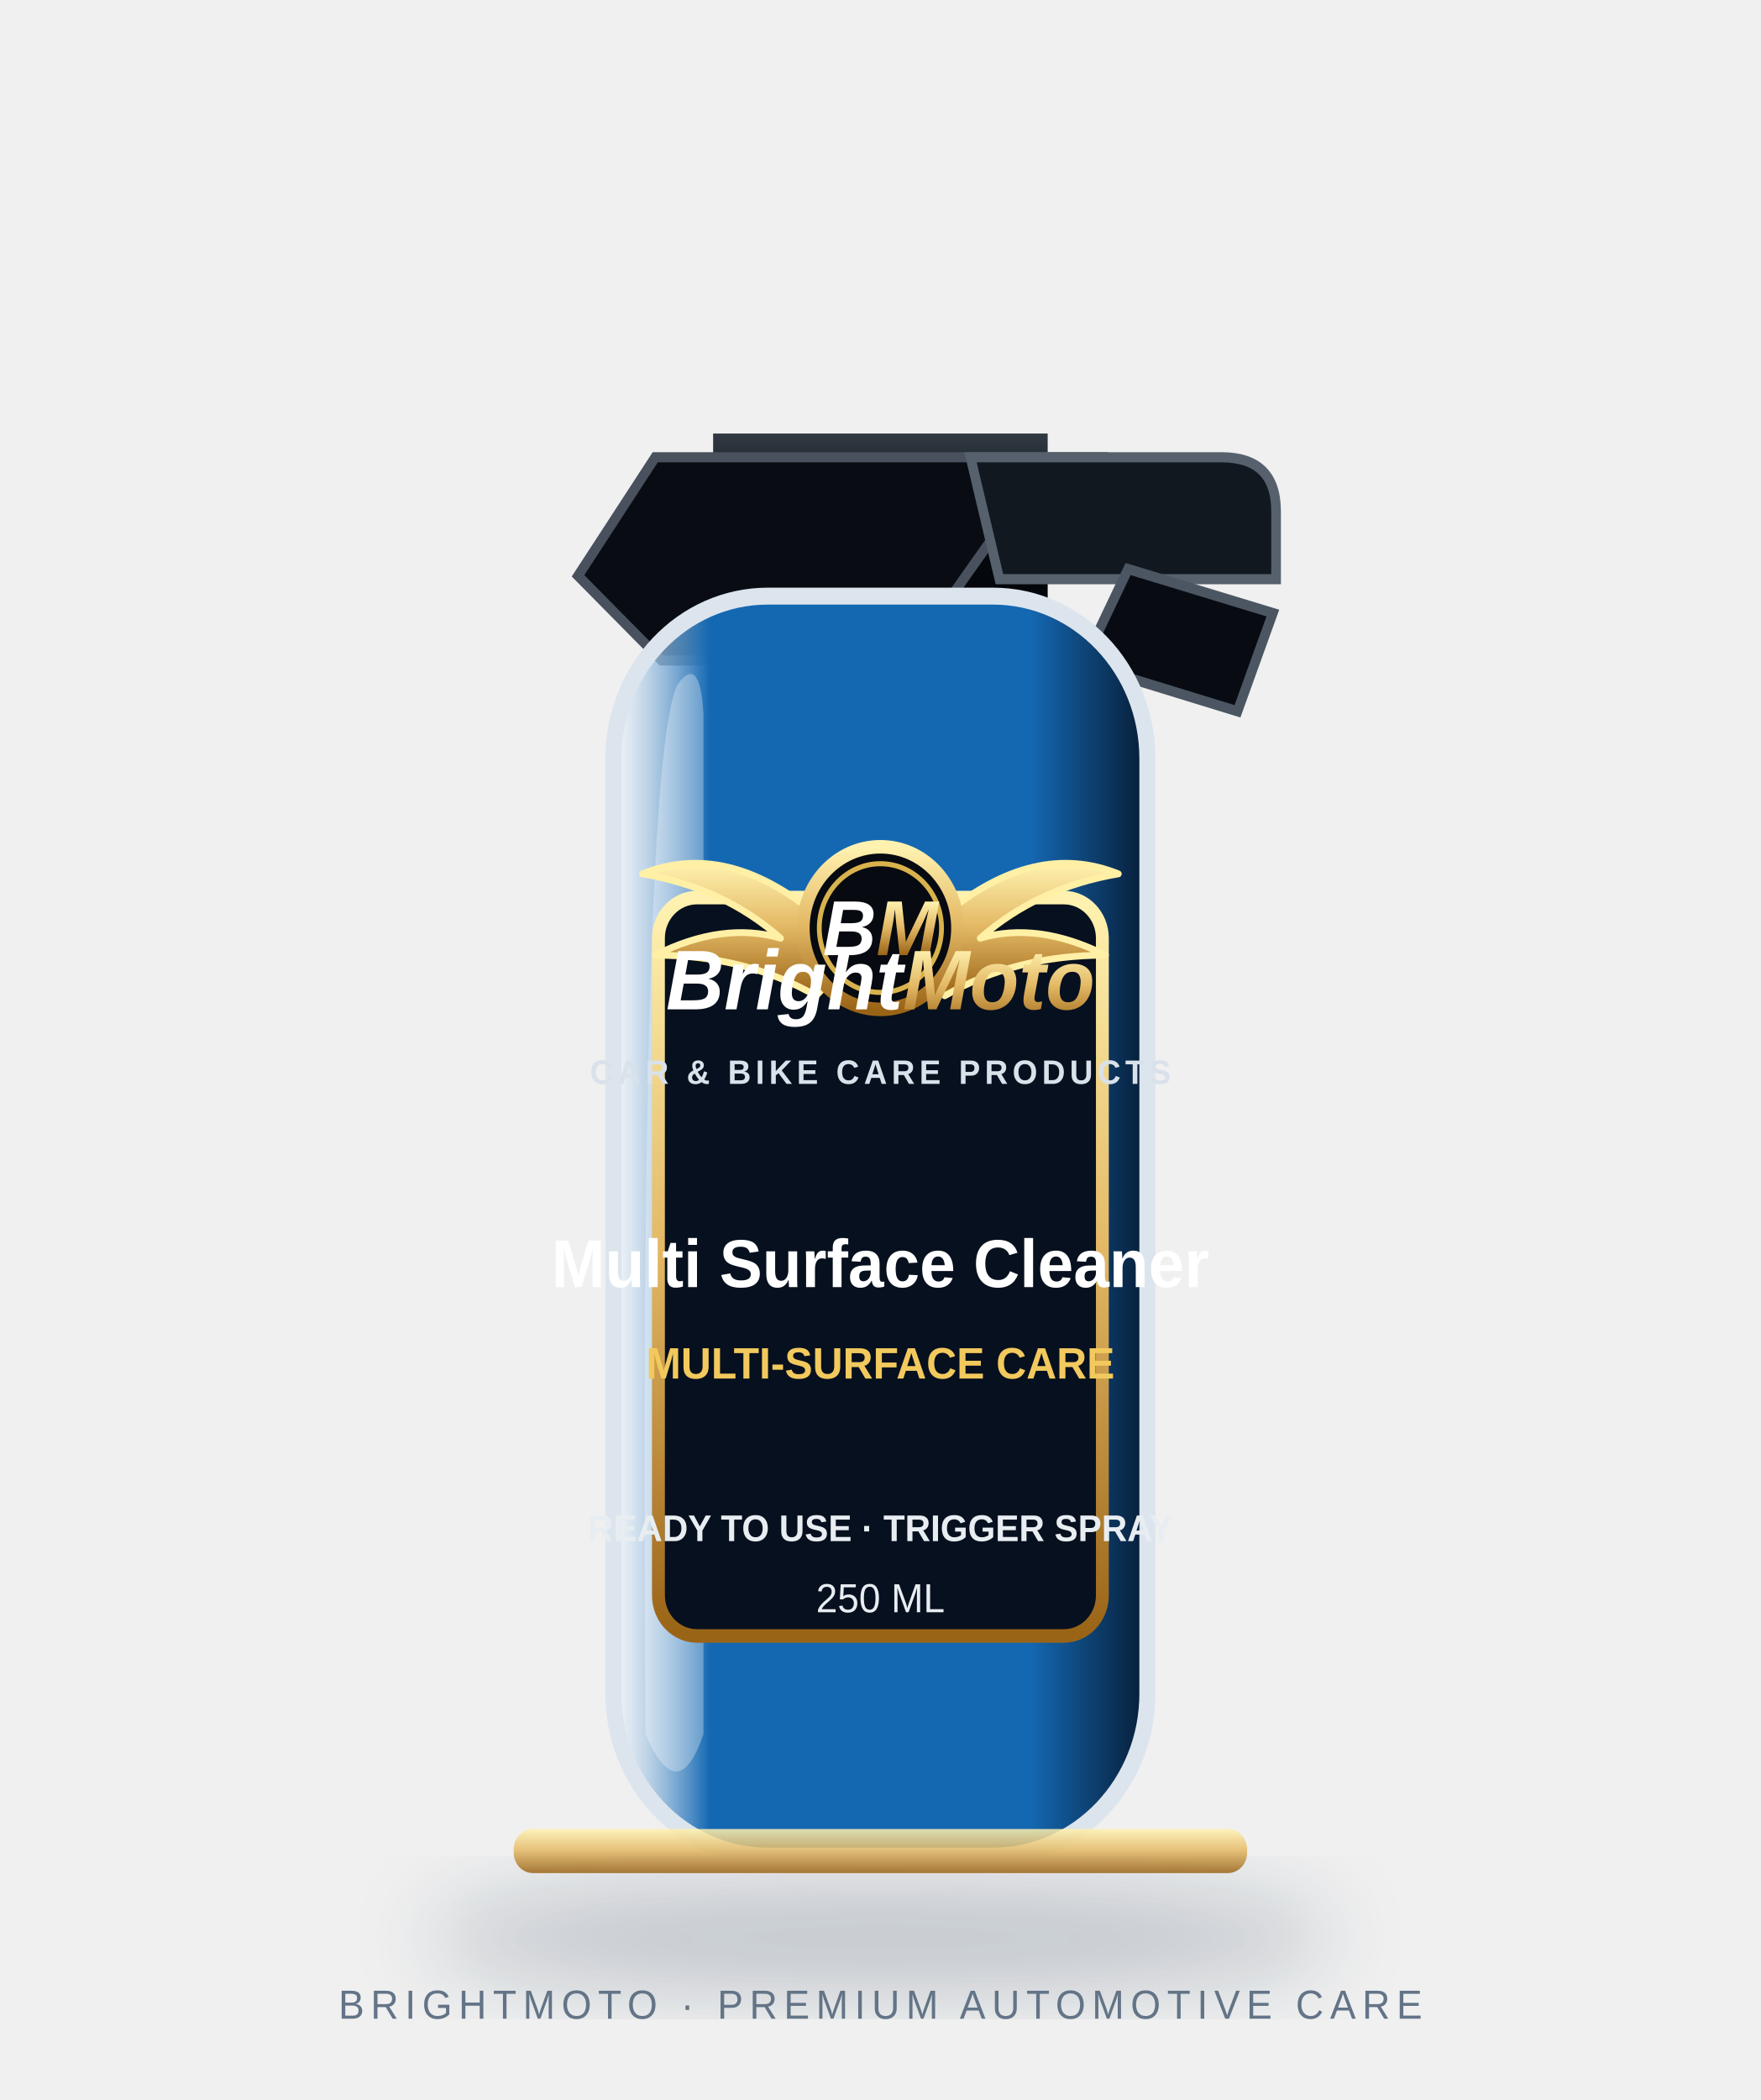
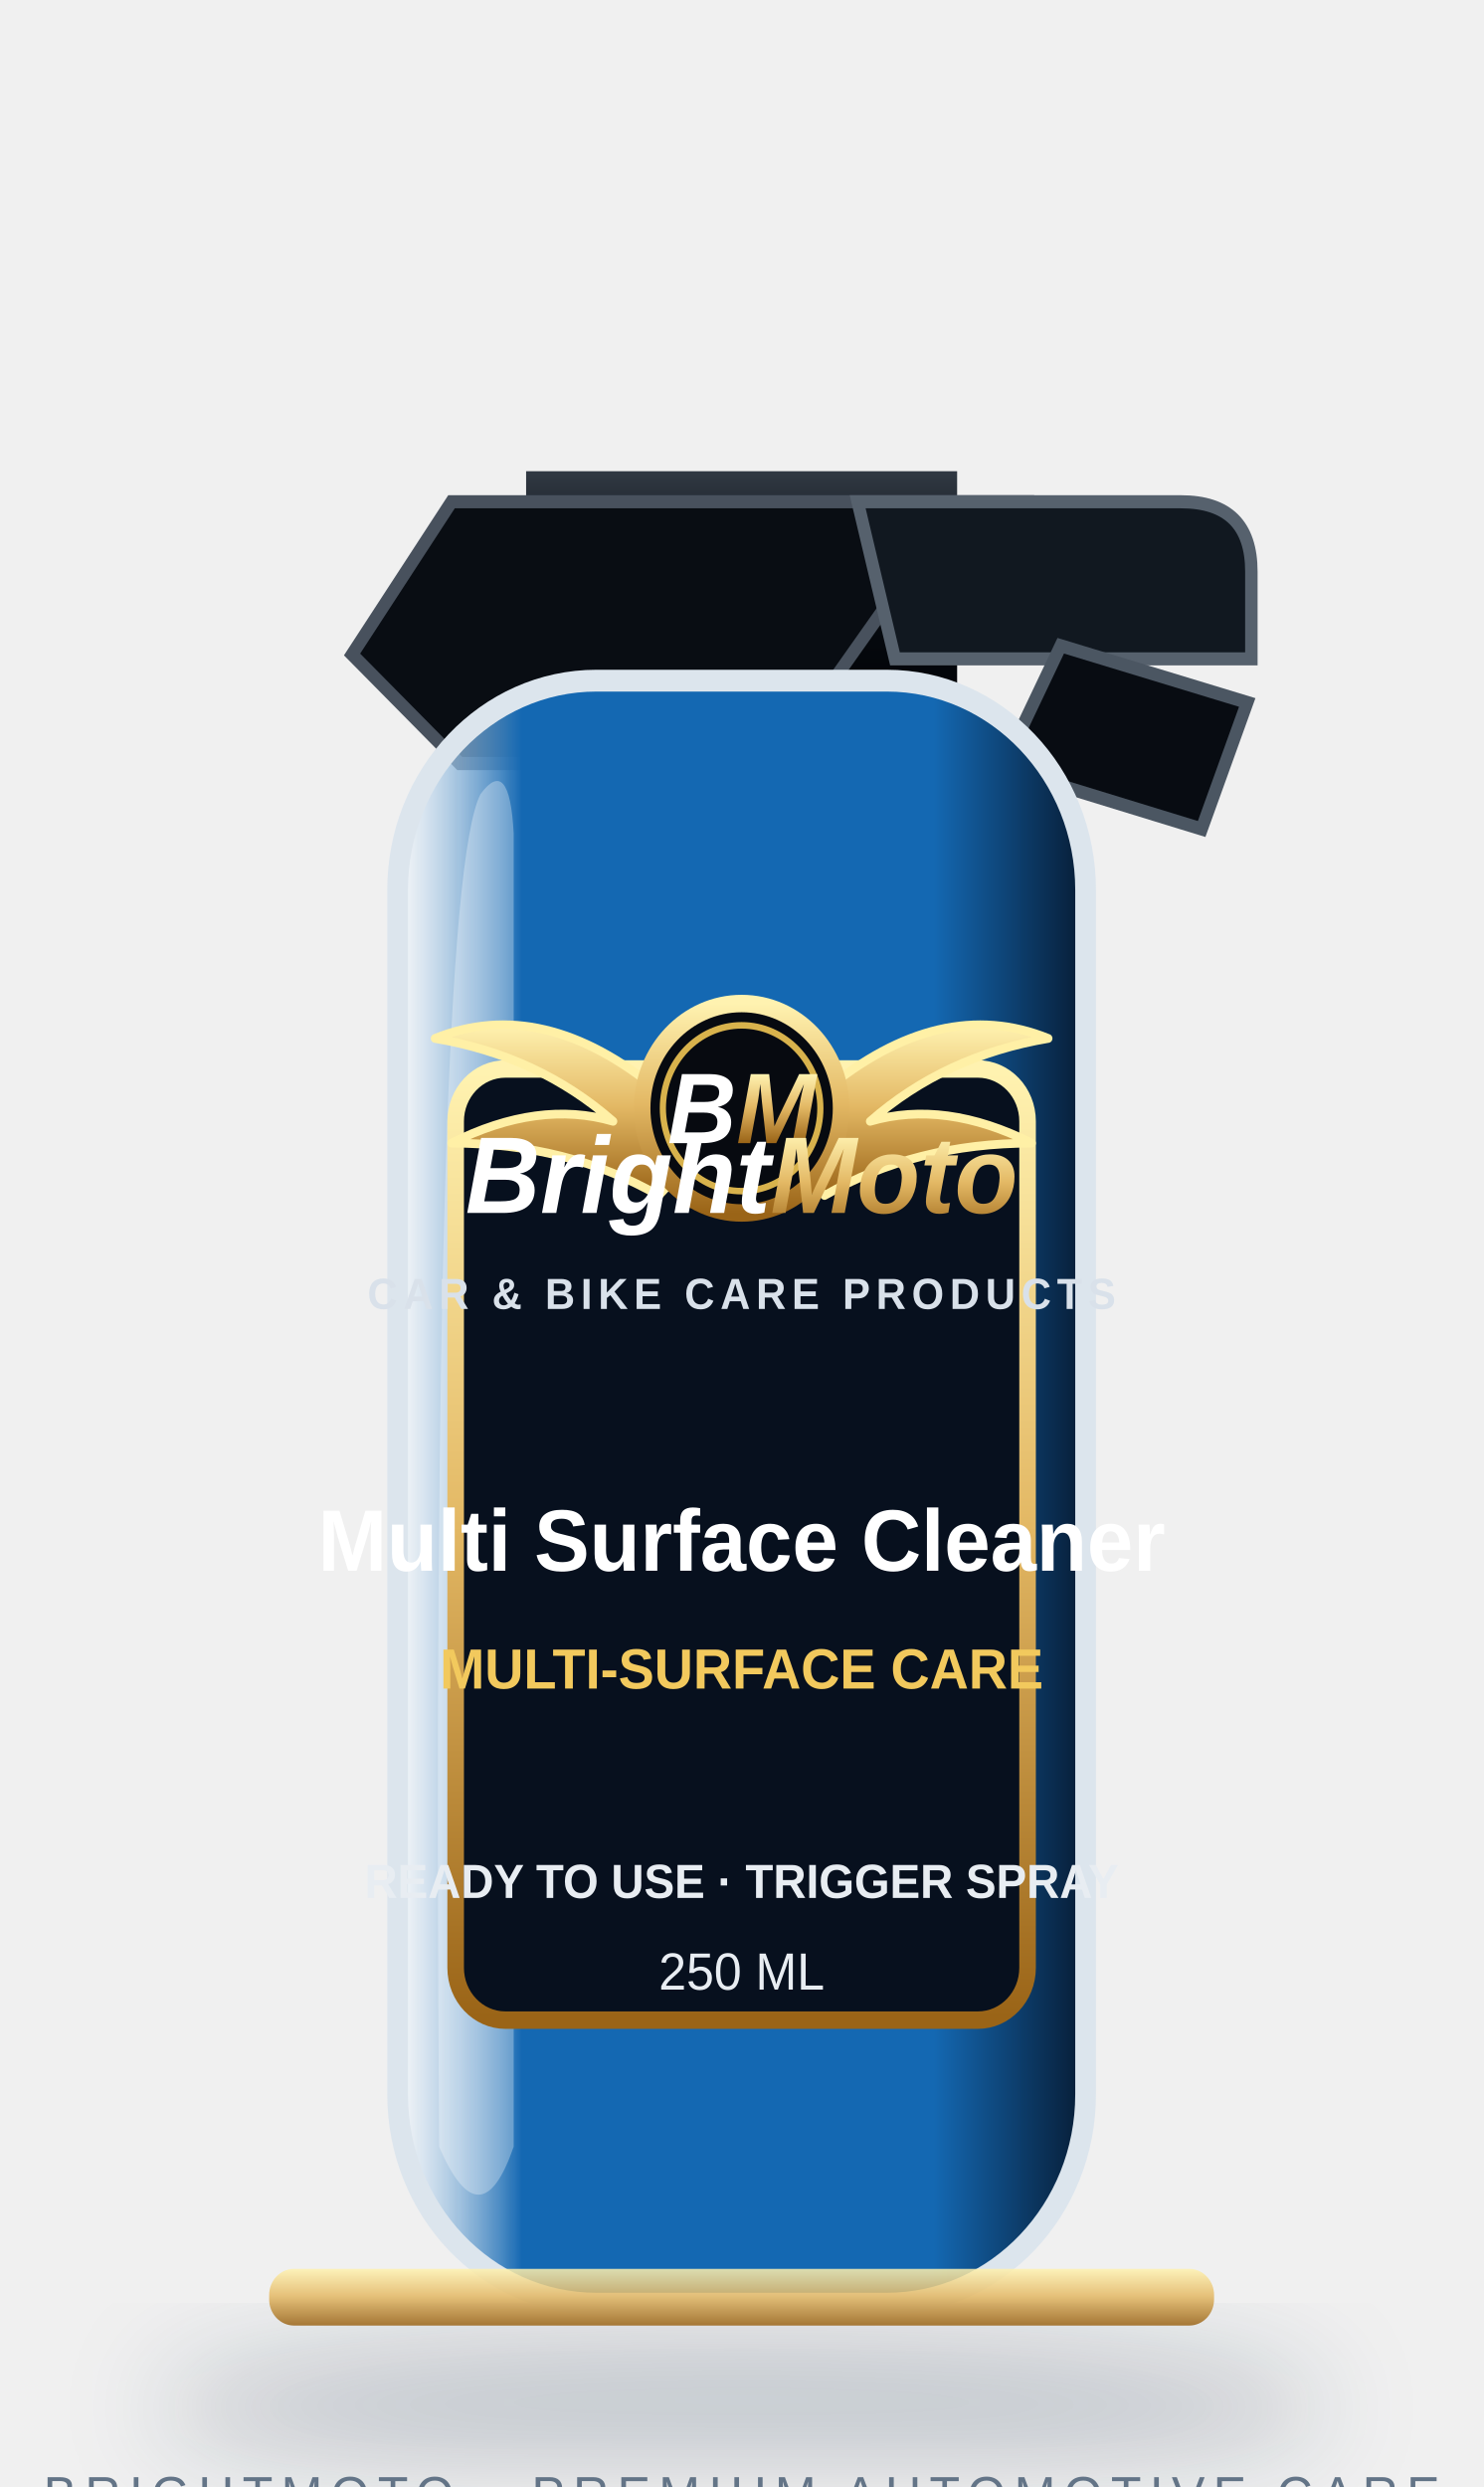
- <svg xmlns="http://www.w3.org/2000/svg" viewBox="0 0 520 620" role="img" aria-label="BrightMoto Multi Surface Cleaner RTU trigger spray bottle product pack">
+ <svg xmlns="http://www.w3.org/2000/svg" viewBox="90 20 340 570" role="img" aria-label="BrightMoto Multi Surface Cleaner RTU trigger spray bottle product pack">
  <defs>
    <linearGradient id="can" x1="0" x2="1">
      <stop stop-color="#070a0f" />
      <stop offset=".18" stop-color="#343a43" />
      <stop offset=".42" stop-color="#080b10" />
      <stop offset=".78" stop-color="#20252d" />
      <stop offset="1" stop-color="#05070a" />
    </linearGradient>
    <linearGradient id="cap" x2="0" y2="1">
      <stop stop-color="#313943" />
      <stop offset=".5" stop-color="#080c12" />
      <stop offset="1" stop-color="#020408" />
    </linearGradient>
    <linearGradient id="gold" x2="0" y2="1">
      <stop stop-color="#fff2b0" />
      <stop offset=".48" stop-color="#e3b864" />
      <stop offset="1" stop-color="#9a6417" />
    </linearGradient>
    <linearGradient id="body" x2="1">
      <stop stop-color="#f9fcff" stop-opacity=".55" />
      <stop offset=".18" stop-color="#1468b2" />
      <stop offset=".78" stop-color="#1468b2" />
      <stop offset="1" stop-color="#071c35" />
    </linearGradient>
    <filter id="shadow">
      <feGaussianBlur stdDeviation="12" />
    </filter>
  </defs>
  <g transform="translate(13 0) scale(.95 1)">
    <ellipse cx="260" cy="572" rx="142" ry="20" fill="#0a2745" opacity=".18" filter="url(#shadow)" />
    <path d="M208 128h104v52h-104z" fill="url(#cap)" />
    <path d="M190 135h140l28 25h-64l-26 35h-76l-26-25z" fill="#090d13" stroke="#48515d" stroke-width="3" />
    <path d="M288 135h78q17 0 17 16v20h-86z" fill="#111820" stroke="#56616d" stroke-width="3" />
    <path d="M337 168l45 13-11 29-48-14z" fill="#080c12" stroke="#4b5662" stroke-width="3" />
    <rect x="177" y="176" width="166" height="372" rx="48" fill="url(#body)" stroke="#dce5ed" stroke-width="5" />
    <path d="M197 202q-12 22 -10 310q10 22 18 0V211q-1 -18 -8 -9" fill="#fff" opacity=".3" />
    <rect x="191" y="265" width="138" height="218" rx="12" fill="#07101e" stroke="url(#gold)" stroke-width="4" />
    <g transform="translate(260 274)" stroke-linejoin="round">
      <path d="M-20 -4Q-48 -26 -74 -16Q-49 -12 -31 3Q-49 -2 -70 8Q-42 8 -20 20L-10 10Z M20 -4Q48 -26 74 -16Q49 -12 31 3Q49 -2 70 8Q42 8 20 20L10 10Z" fill="url(#gold)" stroke="#fff0a6" stroke-width="2" />
      <circle r="24" fill="#070a10" stroke="url(#gold)" stroke-width="4" />
      <circle r="19" fill="none" stroke="#d8b24c" stroke-width="1.5" />
      <text y="8" text-anchor="middle" font-family="Arial,sans-serif" font-size="23" font-weight="900" font-style="italic" fill="#fff">B<tspan fill="url(#gold)">M</tspan>
      </text>
    </g>
    <g text-anchor="middle" font-family="Arial,sans-serif">
      <text x="260" y="298" fill="#fff" font-size="25" font-weight="900" font-style="italic">Bright<tspan fill="url(#gold)">Moto</tspan>
      </text>
      <text x="260" y="320" fill="#d9e1ea" font-size="10" letter-spacing="1.4" font-weight="700">CAR &amp; BIKE CARE PRODUCTS</text>
      <path d="M205 338h110" stroke="url(#gold)" stroke-width="3" />
      <text x="260" y="380" fill="#fff" font-size="20" font-weight="900">Multi Surface Cleaner</text>
      <text x="260" y="407" fill="#f2c95d" font-size="13" font-weight="700">MULTI-SURFACE CARE</text>
      <text x="260" y="455" fill="#e8edf2" font-size="11" font-weight="600">READY TO USE · TRIGGER SPRAY</text>
      <text x="260" y="476" fill="#e8edf2" font-size="12">250 ML</text>
    </g>
    <rect x="146" y="540" width="228" height="13" rx="6" fill="url(#gold)" opacity=".85" />
    <text x="260" y="596" text-anchor="middle" font-family="Arial,sans-serif" font-size="12" fill="#637487" letter-spacing="2">BRIGHTMOTO · PREMIUM AUTOMOTIVE CARE</text>
  </g>
</svg>
